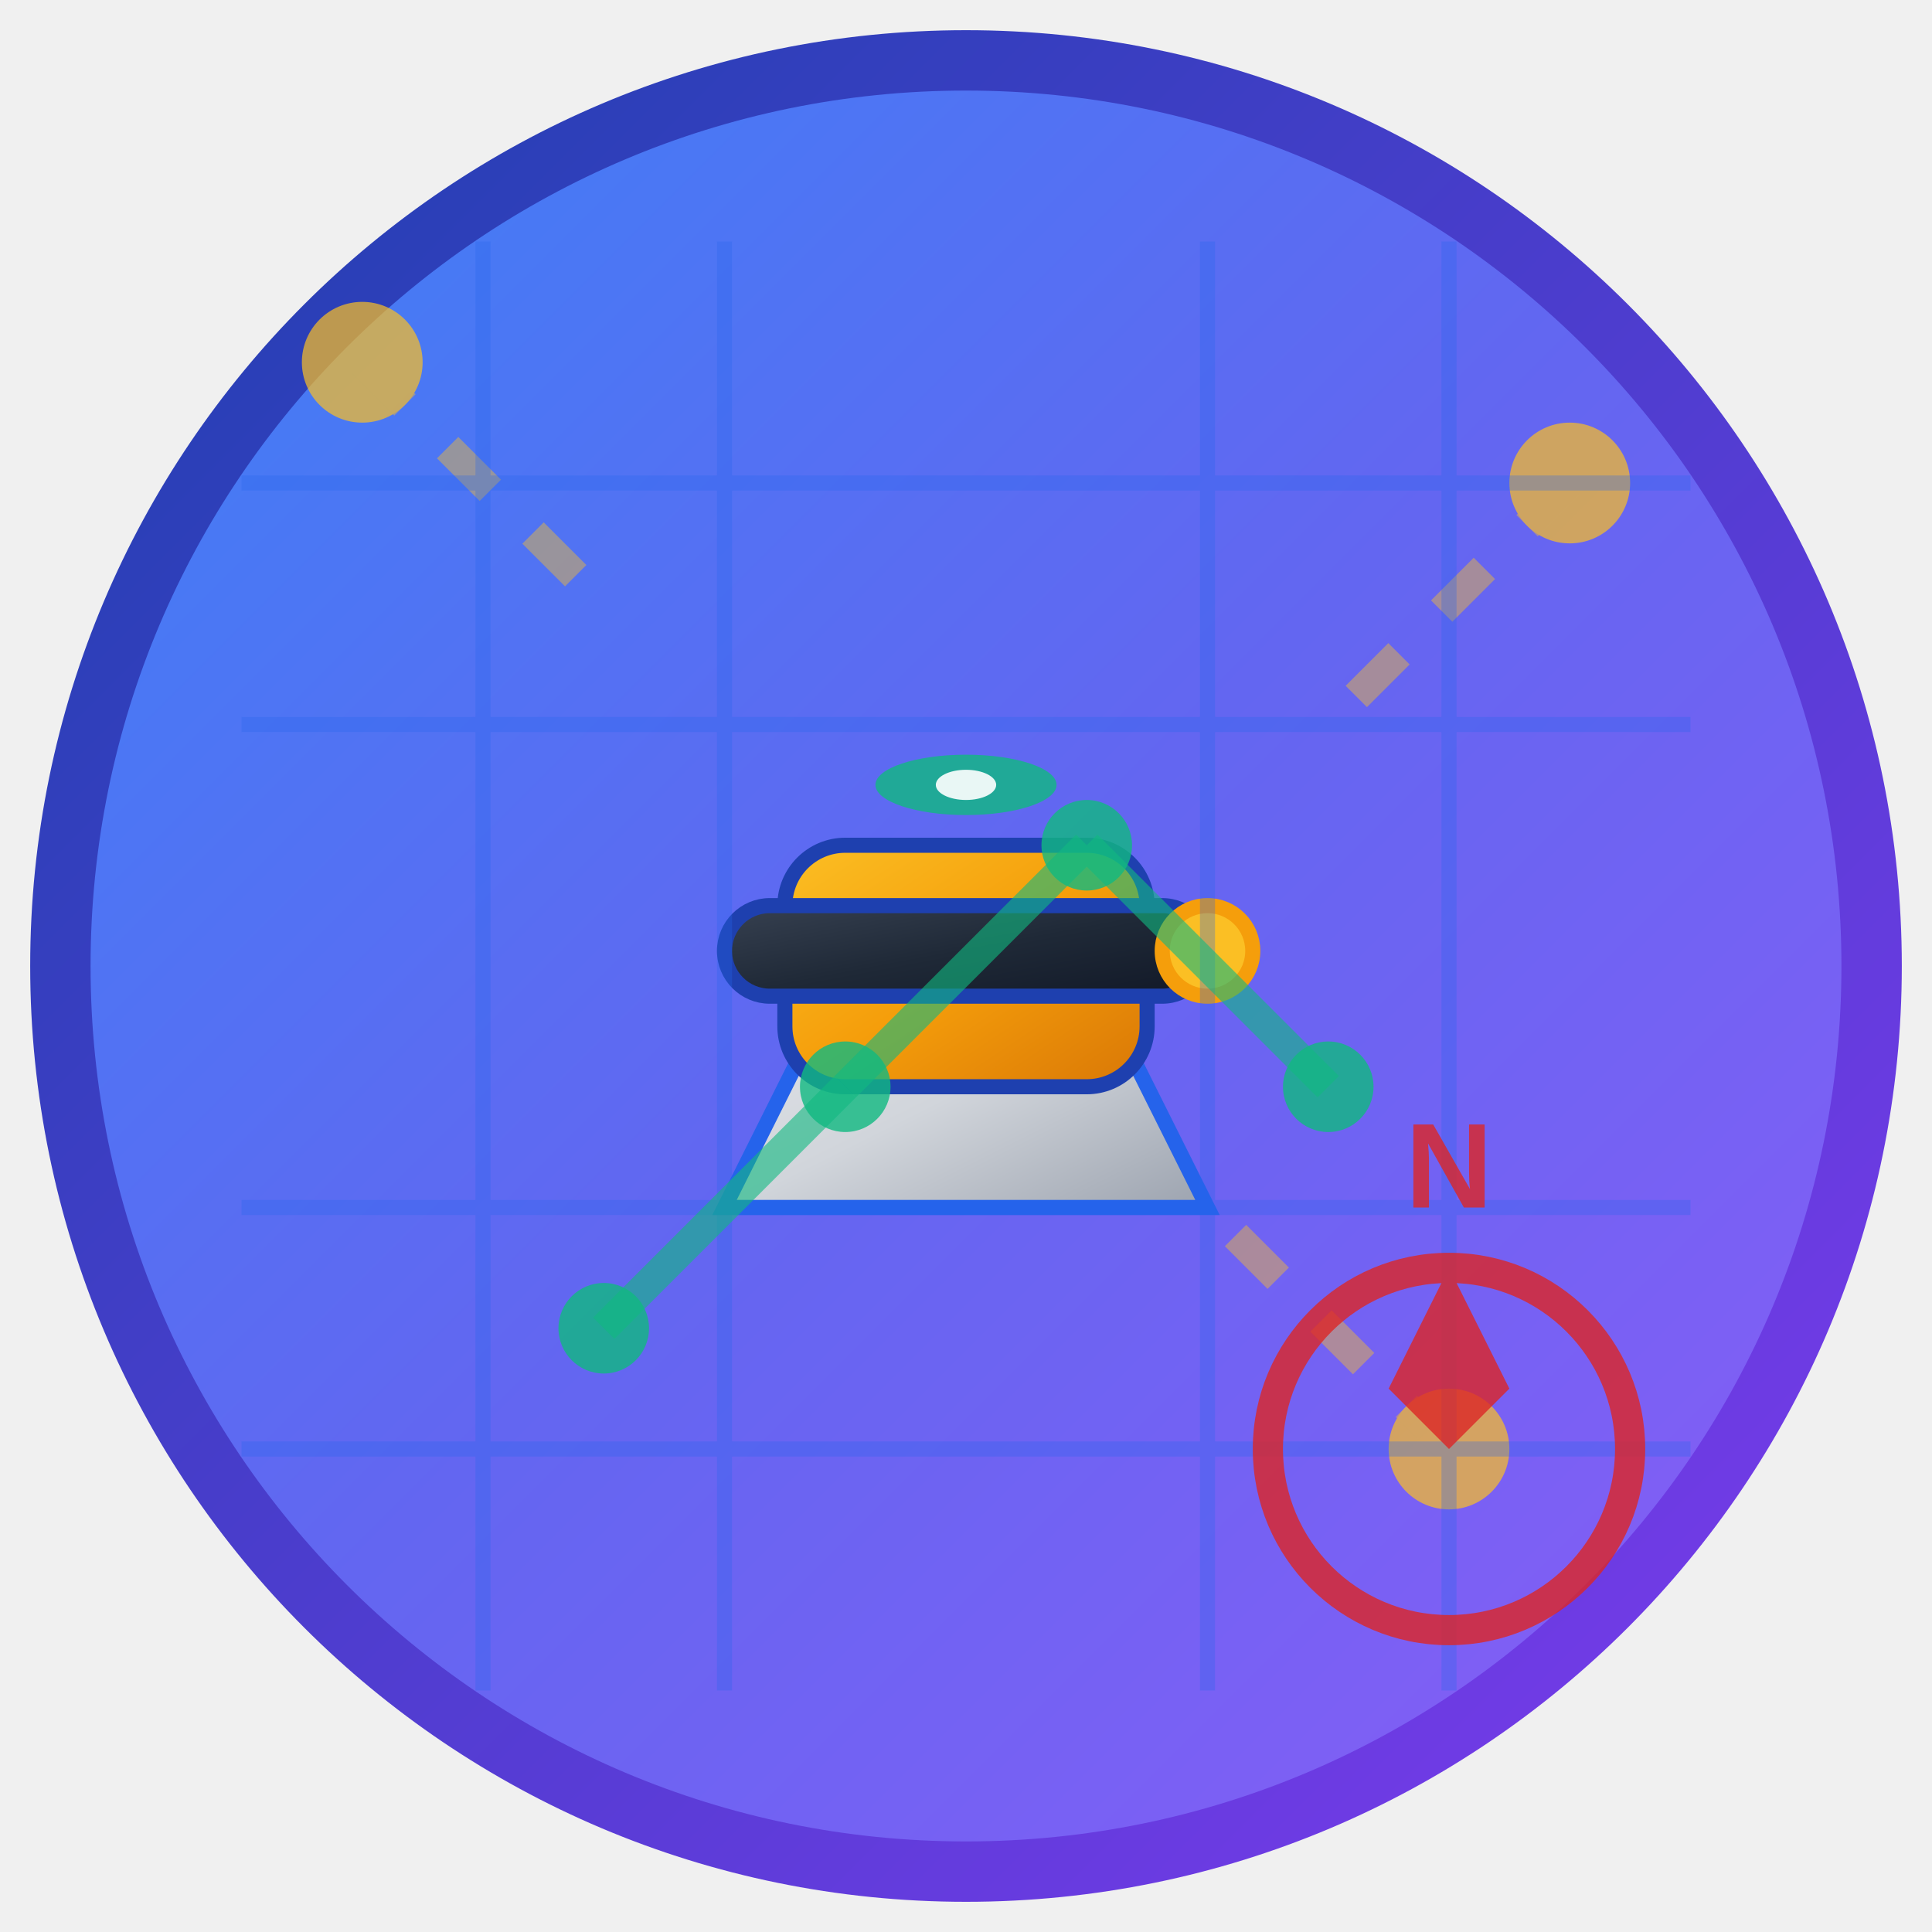
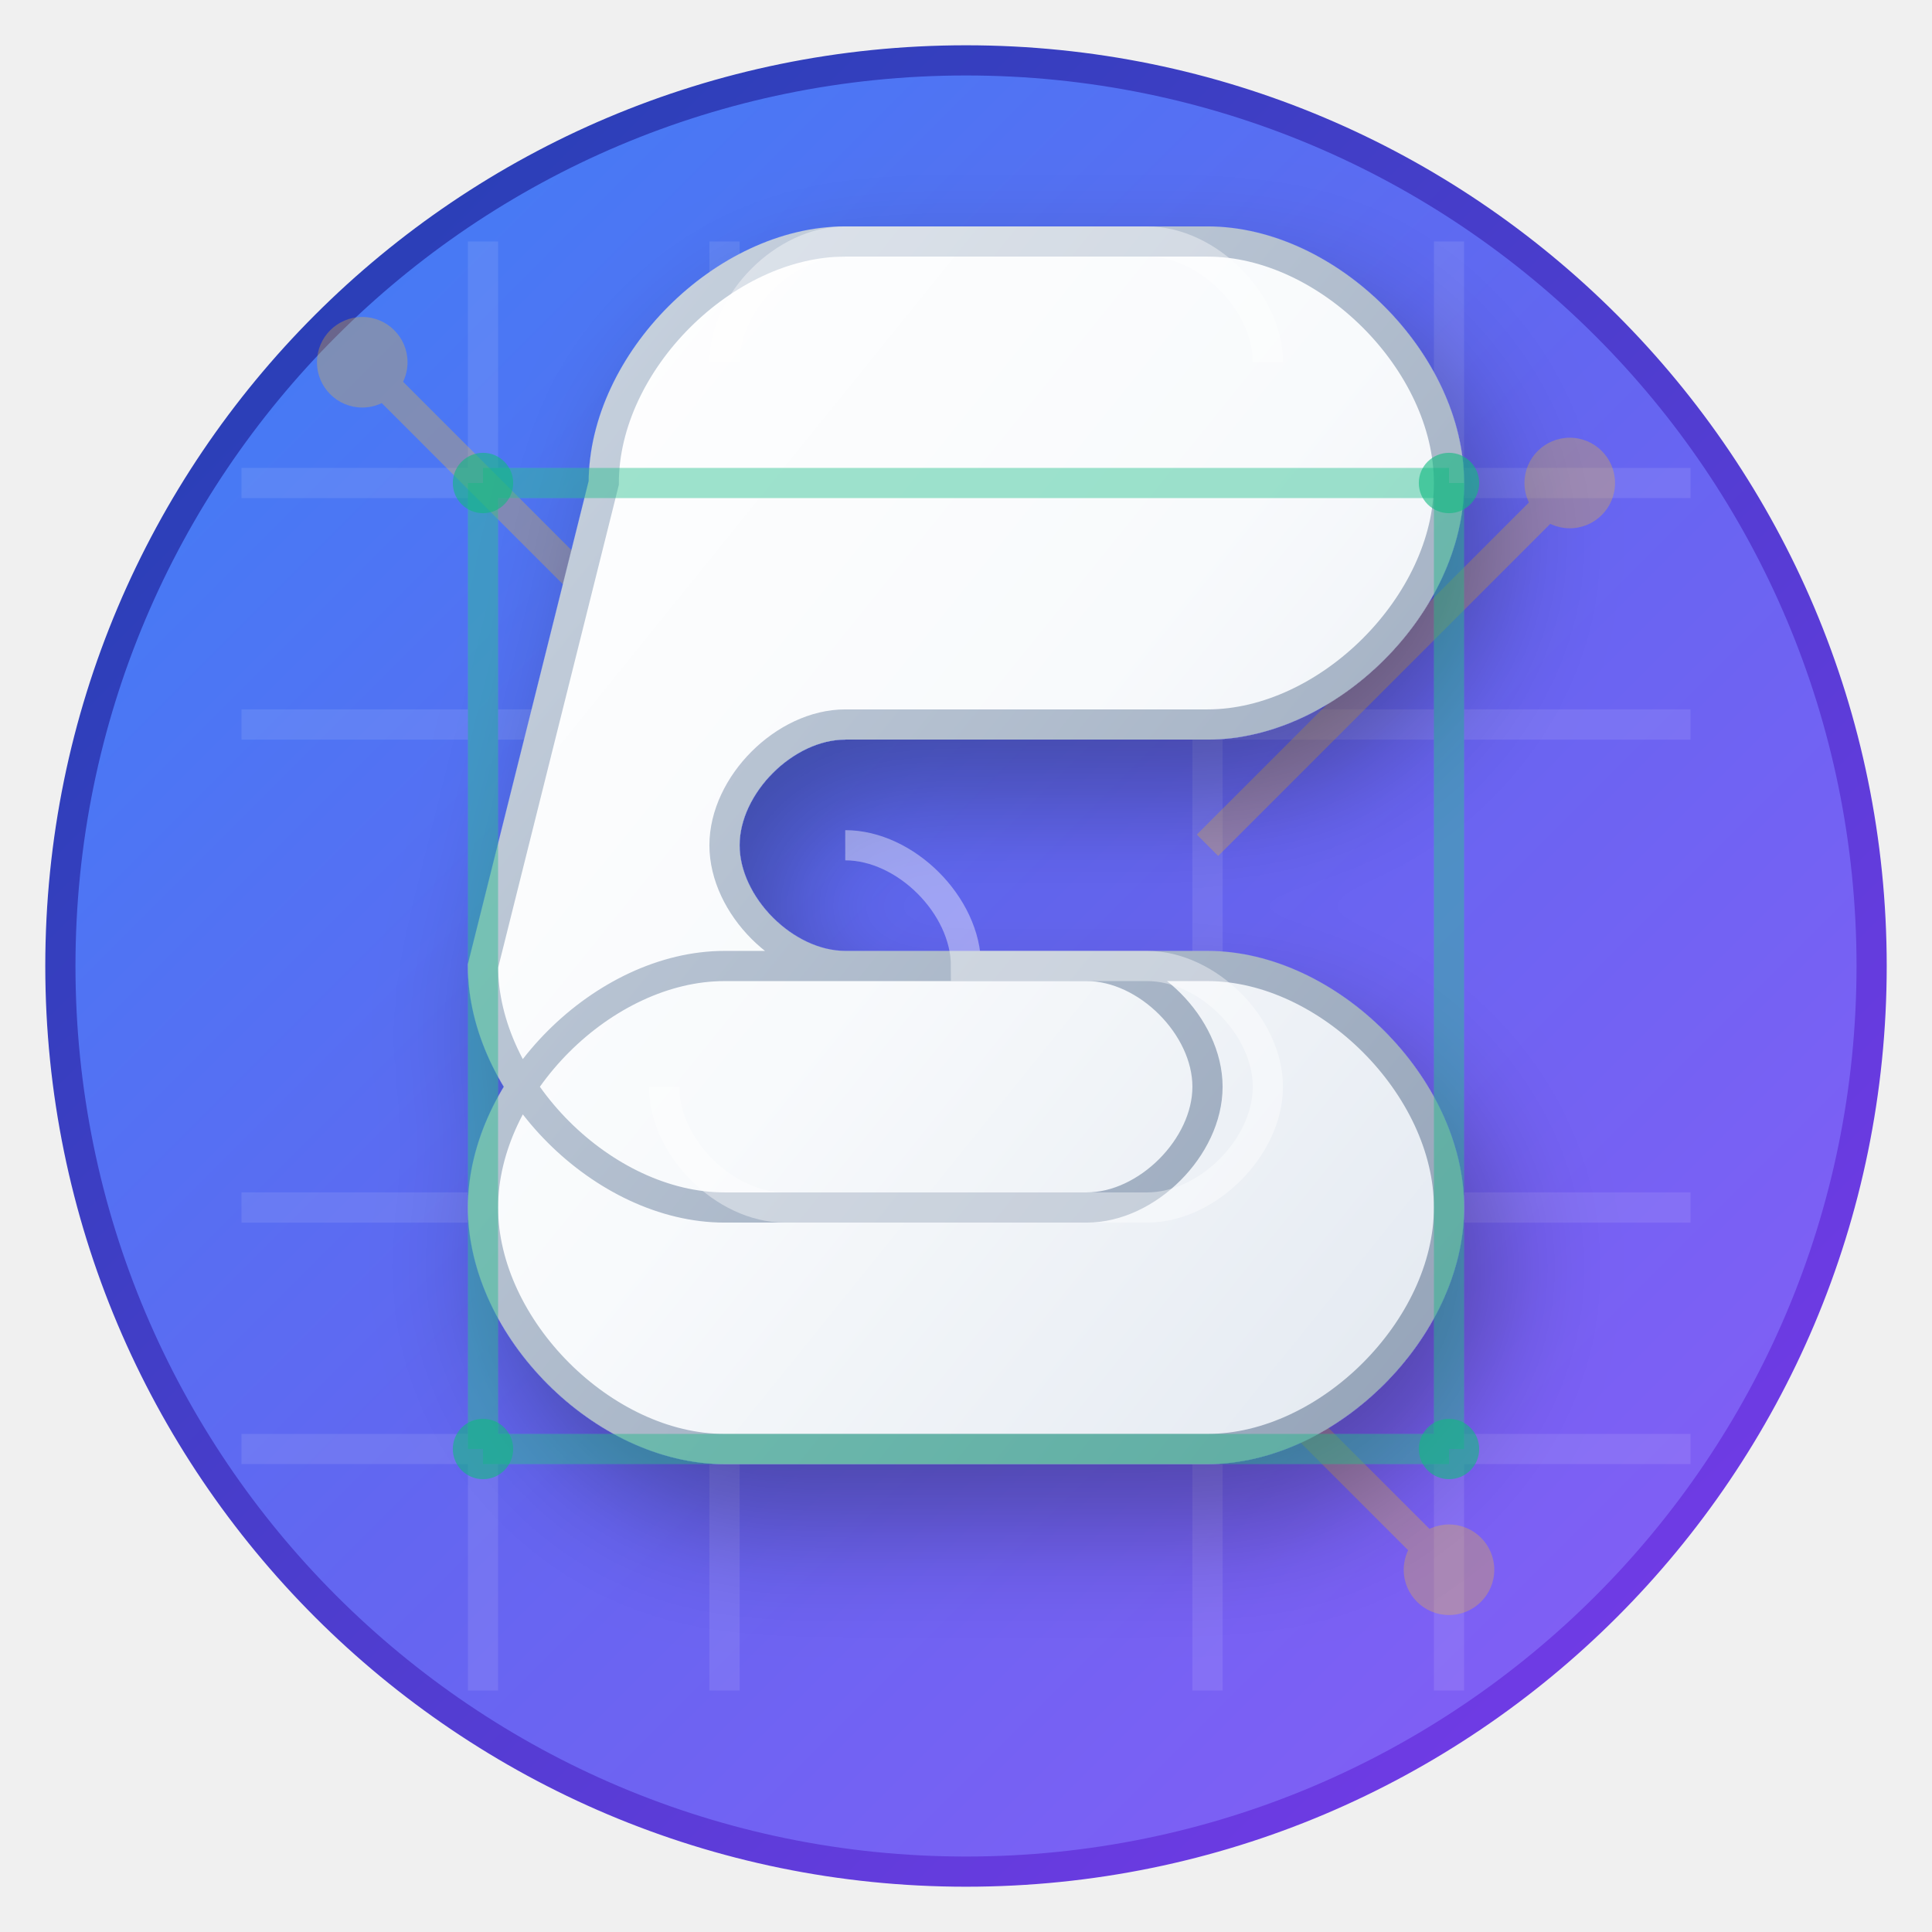
<svg xmlns="http://www.w3.org/2000/svg" width="64" height="64" viewBox="0 0 64 64" fill="none">
-   <circle cx="32" cy="32" r="30" fill="url(#backgroundGradient)" stroke="url(#borderGradient)" stroke-width="2" />
-   <g transform="translate(32, 20)">
-     <path d="M-8 20 L-4 12 L4 12 L8 20 Z" fill="url(#metalGradient)" stroke="#2563eb" stroke-width="0.5" />
-     <rect x="-6" y="8" width="12" height="8" rx="2" fill="url(#instrumentGradient)" stroke="#1e40af" stroke-width="0.5" />
-     <rect x="-8" y="10" width="16" height="3" rx="1.5" fill="url(#telescopeGradient)" stroke="#1e40af" stroke-width="0.5" />
-     <circle cx="8" cy="11.5" r="1.5" fill="#fbbf24" stroke="#f59e0b" stroke-width="0.5" />
-     <ellipse cx="0" cy="6" rx="3" ry="1" fill="#10b981" opacity="0.8" />
-     <ellipse cx="0" cy="6" rx="1" ry="0.5" fill="#ffffff" opacity="0.9" />
-   </g>
-   <g opacity="0.7">
-     <circle cx="12" cy="12" r="2" fill="#fbbf24" />
-     <path d="M12 12 L20 20" stroke="#fbbf24" stroke-width="1" stroke-dasharray="2,2" opacity="0.6" />
-     <circle cx="52" cy="16" r="2" fill="#fbbf24" />
-     <path d="M52 16 L44 24" stroke="#fbbf24" stroke-width="1" stroke-dasharray="2,2" opacity="0.6" />
-     <circle cx="48" cy="48" r="2" fill="#fbbf24" />
-     <path d="M48 48 L40 40" stroke="#fbbf24" stroke-width="1" stroke-dasharray="2,2" opacity="0.6" />
-   </g>
-   <g opacity="0.3" stroke="#2563eb" stroke-width="0.5">
+   <circle cx="32" cy="32" r="30" fill="url(#backgroundGradient)" stroke="url(#borderGradient)" strokeWidth="2" />
+   <g opacity="0.1" stroke="#ffffff" strokeWidth="0.5">
    <line x1="16" y1="8" x2="16" y2="56" />
    <line x1="24" y1="8" x2="24" y2="56" />
    <line x1="40" y1="8" x2="40" y2="56" />
    <line x1="48" y1="8" x2="48" y2="56" />
    <line x1="8" y1="16" x2="56" y2="16" />
    <line x1="8" y1="24" x2="56" y2="24" />
    <line x1="8" y1="40" x2="56" y2="40" />
    <line x1="8" y1="48" x2="56" y2="48" />
  </g>
-   <g transform="translate(48, 48)" opacity="0.8">
-     <circle cx="0" cy="0" r="6" fill="none" stroke="#dc2626" stroke-width="1" />
-     <path d="M0 -6 L2 -2 L0 0 L-2 -2 Z" fill="#dc2626" />
-     <text x="0" y="-8" text-anchor="middle" font-family="Arial, sans-serif" font-size="4" font-weight="bold" fill="#dc2626">N</text>
+   <g opacity="0.3">
+     <circle cx="12" cy="12" r="1.5" fill="#fbbf24" />
+     <path d="M12 12 L24 24" stroke="#fbbf24" strokeWidth="0.8" strokeDasharray="1,1" />
+     <circle cx="52" cy="16" r="1.5" fill="#fbbf24" />
+     <path d="M52 16 L40 28" stroke="#fbbf24" strokeWidth="0.8" strokeDasharray="1,1" />
+     <circle cx="48" cy="52" r="1.5" fill="#fbbf24" />
+     <path d="M48 52 L36 40" stroke="#fbbf24" strokeWidth="0.8" strokeDasharray="1,1" />
  </g>
-   <g fill="#10b981" opacity="0.8">
-     <circle cx="20" cy="44" r="1.5" />
-     <circle cx="28" cy="36" r="1.5" />
-     <circle cx="36" cy="28" r="1.5" />
-     <circle cx="44" cy="36" r="1.5" />
+   <g transform="translate(32, 32)">
+     <path d="M-12 -16               C-12 -20, -8 -24, -4 -24              L8 -24              C12 -24, 16 -20, 16 -16              C16 -12, 12 -8, 8 -8              L-4 -8              C-6 -8, -8 -6, -8 -4              C-8 -2, -6 0, -4 0              L8 0              C12 0, 16 4, 16 8              C16 12, 12 16, 8 16              L-8 16              C-12 16, -16 12, -16 8              C-16 4, -12 0, -8 0              L4 0              C6 0, 8 2, 8 4              C8 6, 6 8, 4 8              L-8 8              C-12 8, -16 4, -16 0              Z" fill="url(#letterGradient)" stroke="url(#letterStroke)" strokeWidth="1" filter="url(#letterShadow)" />
+     <path d="M-8 -20              C-8 -22, -6 -24, -4 -24              L6 -24              C8 -24, 10 -22, 10 -20              M-4 -4              C-2 -4, 0 -2, 0 0              L6 0              C8 0, 10 2, 10 4              C10 6, 8 8, 6 8              L-6 8              C-8 8, -10 6, -10 4" fill="none" stroke="rgba(255,255,255,0.4)" strokeWidth="1.5" strokeLinecap="round" />
  </g>
-   <g stroke="#10b981" stroke-width="1" opacity="0.6">
-     <line x1="20" y1="44" x2="28" y2="36" />
-     <line x1="28" y1="36" x2="36" y2="28" />
-     <line x1="36" y1="28" x2="44" y2="36" />
+   <g fill="#10b981" opacity="0.6">
+     <circle cx="16" cy="16" r="1" />
+     <circle cx="48" cy="16" r="1" />
+     <circle cx="16" cy="48" r="1" />
+     <circle cx="48" cy="48" r="1" />
+   </g>
+   <g stroke="#10b981" strokeWidth="0.5" opacity="0.4">
+     <line x1="16" y1="16" x2="48" y2="16" />
+     <line x1="48" y1="16" x2="48" y2="48" />
+     <line x1="48" y1="48" x2="16" y2="48" />
+     <line x1="16" y1="48" x2="16" y2="16" />
  </g>
  <defs>
    <linearGradient id="backgroundGradient" x1="0%" y1="0%" x2="100%" y2="100%">
      <stop offset="0%" style="stop-color:#3b82f6;stop-opacity:1" />
      <stop offset="50%" style="stop-color:#6366f1;stop-opacity:1" />
      <stop offset="100%" style="stop-color:#8b5cf6;stop-opacity:1" />
    </linearGradient>
    <linearGradient id="borderGradient" x1="0%" y1="0%" x2="100%" y2="100%">
      <stop offset="0%" style="stop-color:#1e40af;stop-opacity:1" />
      <stop offset="100%" style="stop-color:#7c3aed;stop-opacity:1" />
    </linearGradient>
-     <linearGradient id="metalGradient" x1="0%" y1="0%" x2="100%" y2="100%">
-       <stop offset="0%" style="stop-color:#e5e7eb;stop-opacity:1" />
-       <stop offset="50%" style="stop-color:#d1d5db;stop-opacity:1" />
-       <stop offset="100%" style="stop-color:#9ca3af;stop-opacity:1" />
+     <linearGradient id="letterGradient" x1="0%" y1="0%" x2="100%" y2="100%">
+       <stop offset="0%" style="stop-color:#ffffff;stop-opacity:1" />
+       <stop offset="50%" style="stop-color:#f8fafc;stop-opacity:1" />
+       <stop offset="100%" style="stop-color:#e2e8f0;stop-opacity:1" />
    </linearGradient>
-     <linearGradient id="instrumentGradient" x1="0%" y1="0%" x2="100%" y2="100%">
-       <stop offset="0%" style="stop-color:#fbbf24;stop-opacity:1" />
-       <stop offset="50%" style="stop-color:#f59e0b;stop-opacity:1" />
-       <stop offset="100%" style="stop-color:#d97706;stop-opacity:1" />
+     <linearGradient id="letterStroke" x1="0%" y1="0%" x2="100%" y2="100%">
+       <stop offset="0%" style="stop-color:#cbd5e1;stop-opacity:1" />
+       <stop offset="100%" style="stop-color:#94a3b8;stop-opacity:1" />
    </linearGradient>
-     <linearGradient id="telescopeGradient" x1="0%" y1="0%" x2="100%" y2="100%">
-       <stop offset="0%" style="stop-color:#374151;stop-opacity:1" />
-       <stop offset="50%" style="stop-color:#1f2937;stop-opacity:1" />
-       <stop offset="100%" style="stop-color:#111827;stop-opacity:1" />
-     </linearGradient>
-     <filter id="dropShadow" x="-50%" y="-50%" width="200%" height="200%">
-       <feDropShadow dx="2" dy="2" stdDeviation="2" flood-color="#000000" flood-opacity="0.3" />
+     <filter id="letterShadow" x="-50%" y="-50%" width="200%" height="200%">
+       <feDropShadow dx="1" dy="2" stdDeviation="2" flood-color="#000000" flood-opacity="0.3" />
+     </filter>
+     <filter id="glow" x="-50%" y="-50%" width="200%" height="200%">
+       <feGaussianBlur stdDeviation="3" result="coloredBlur" />
+       <feMerge>
+         <feMergeNode in="coloredBlur" />
+         <feMergeNode in="SourceGraphic" />
+       </feMerge>
    </filter>
  </defs>
</svg>
